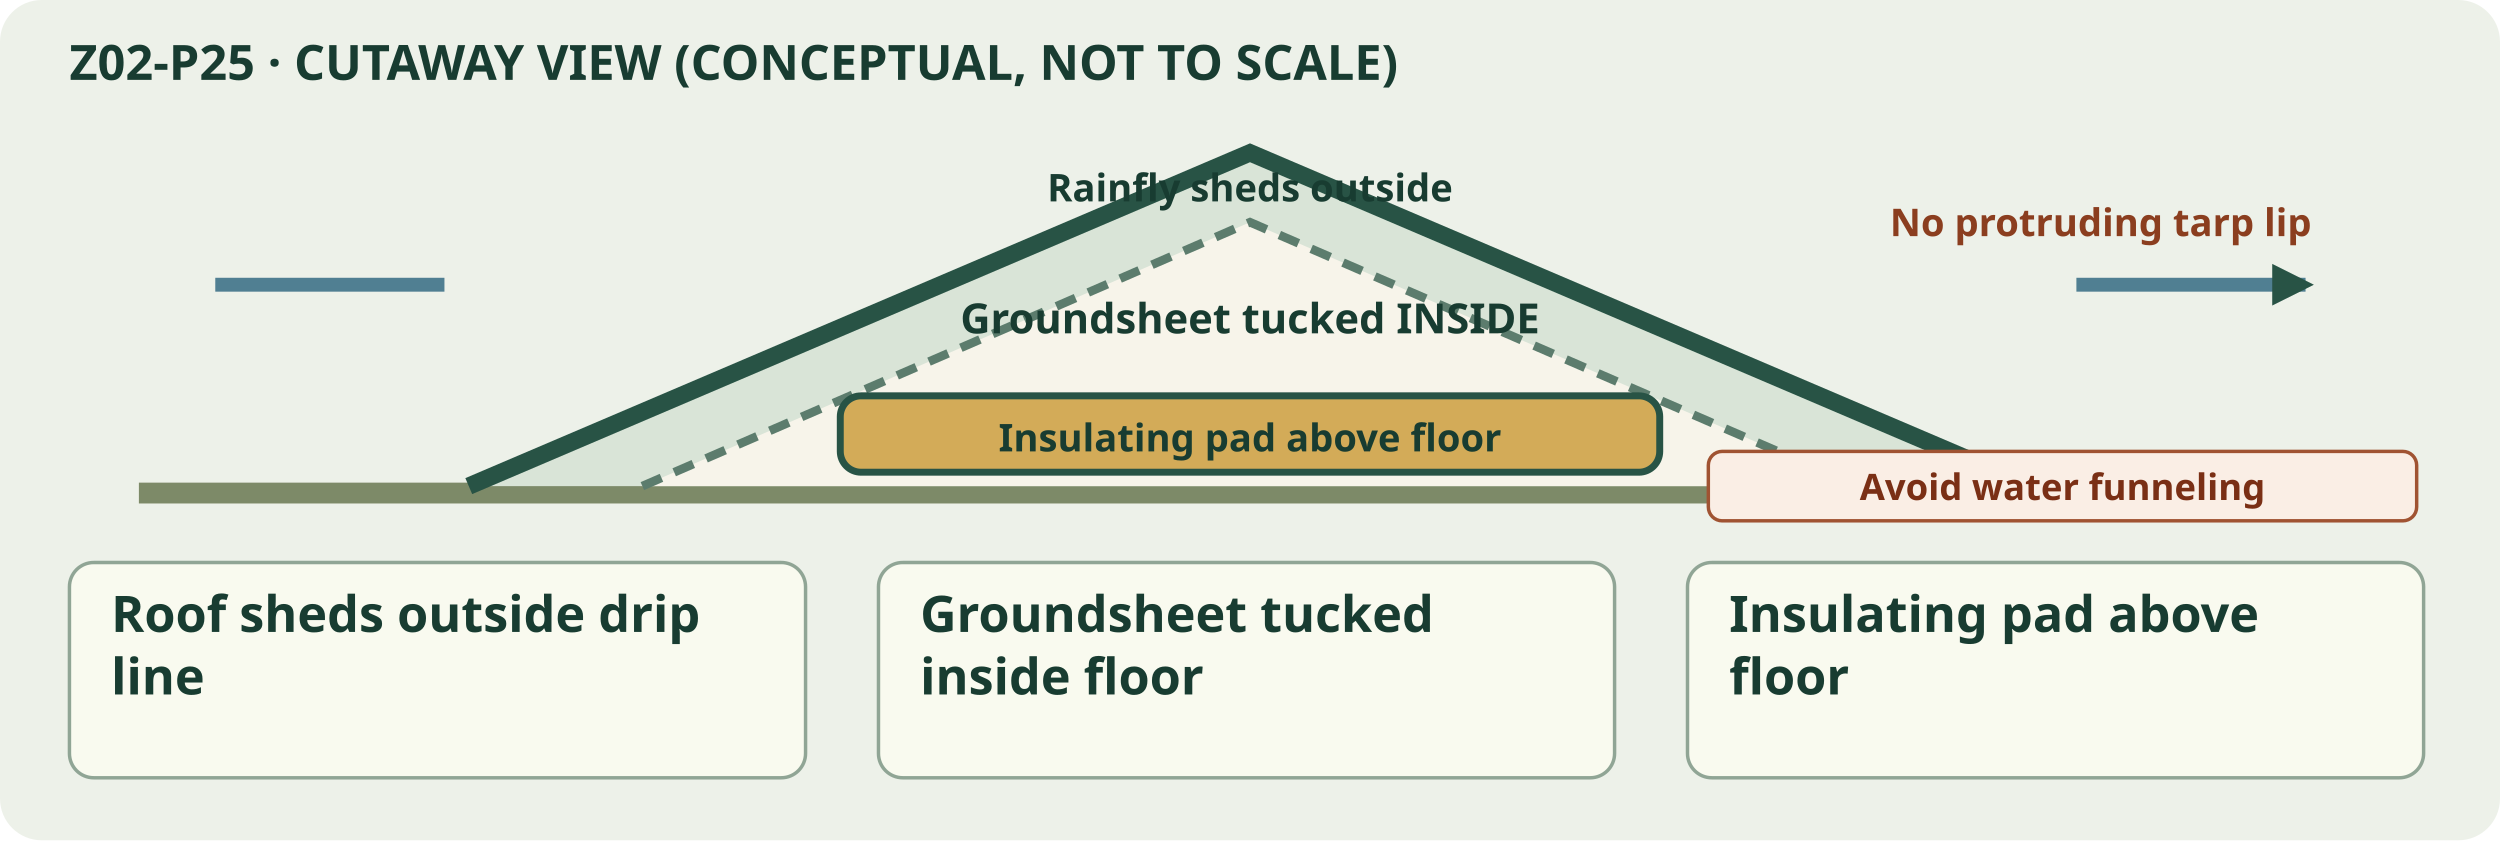
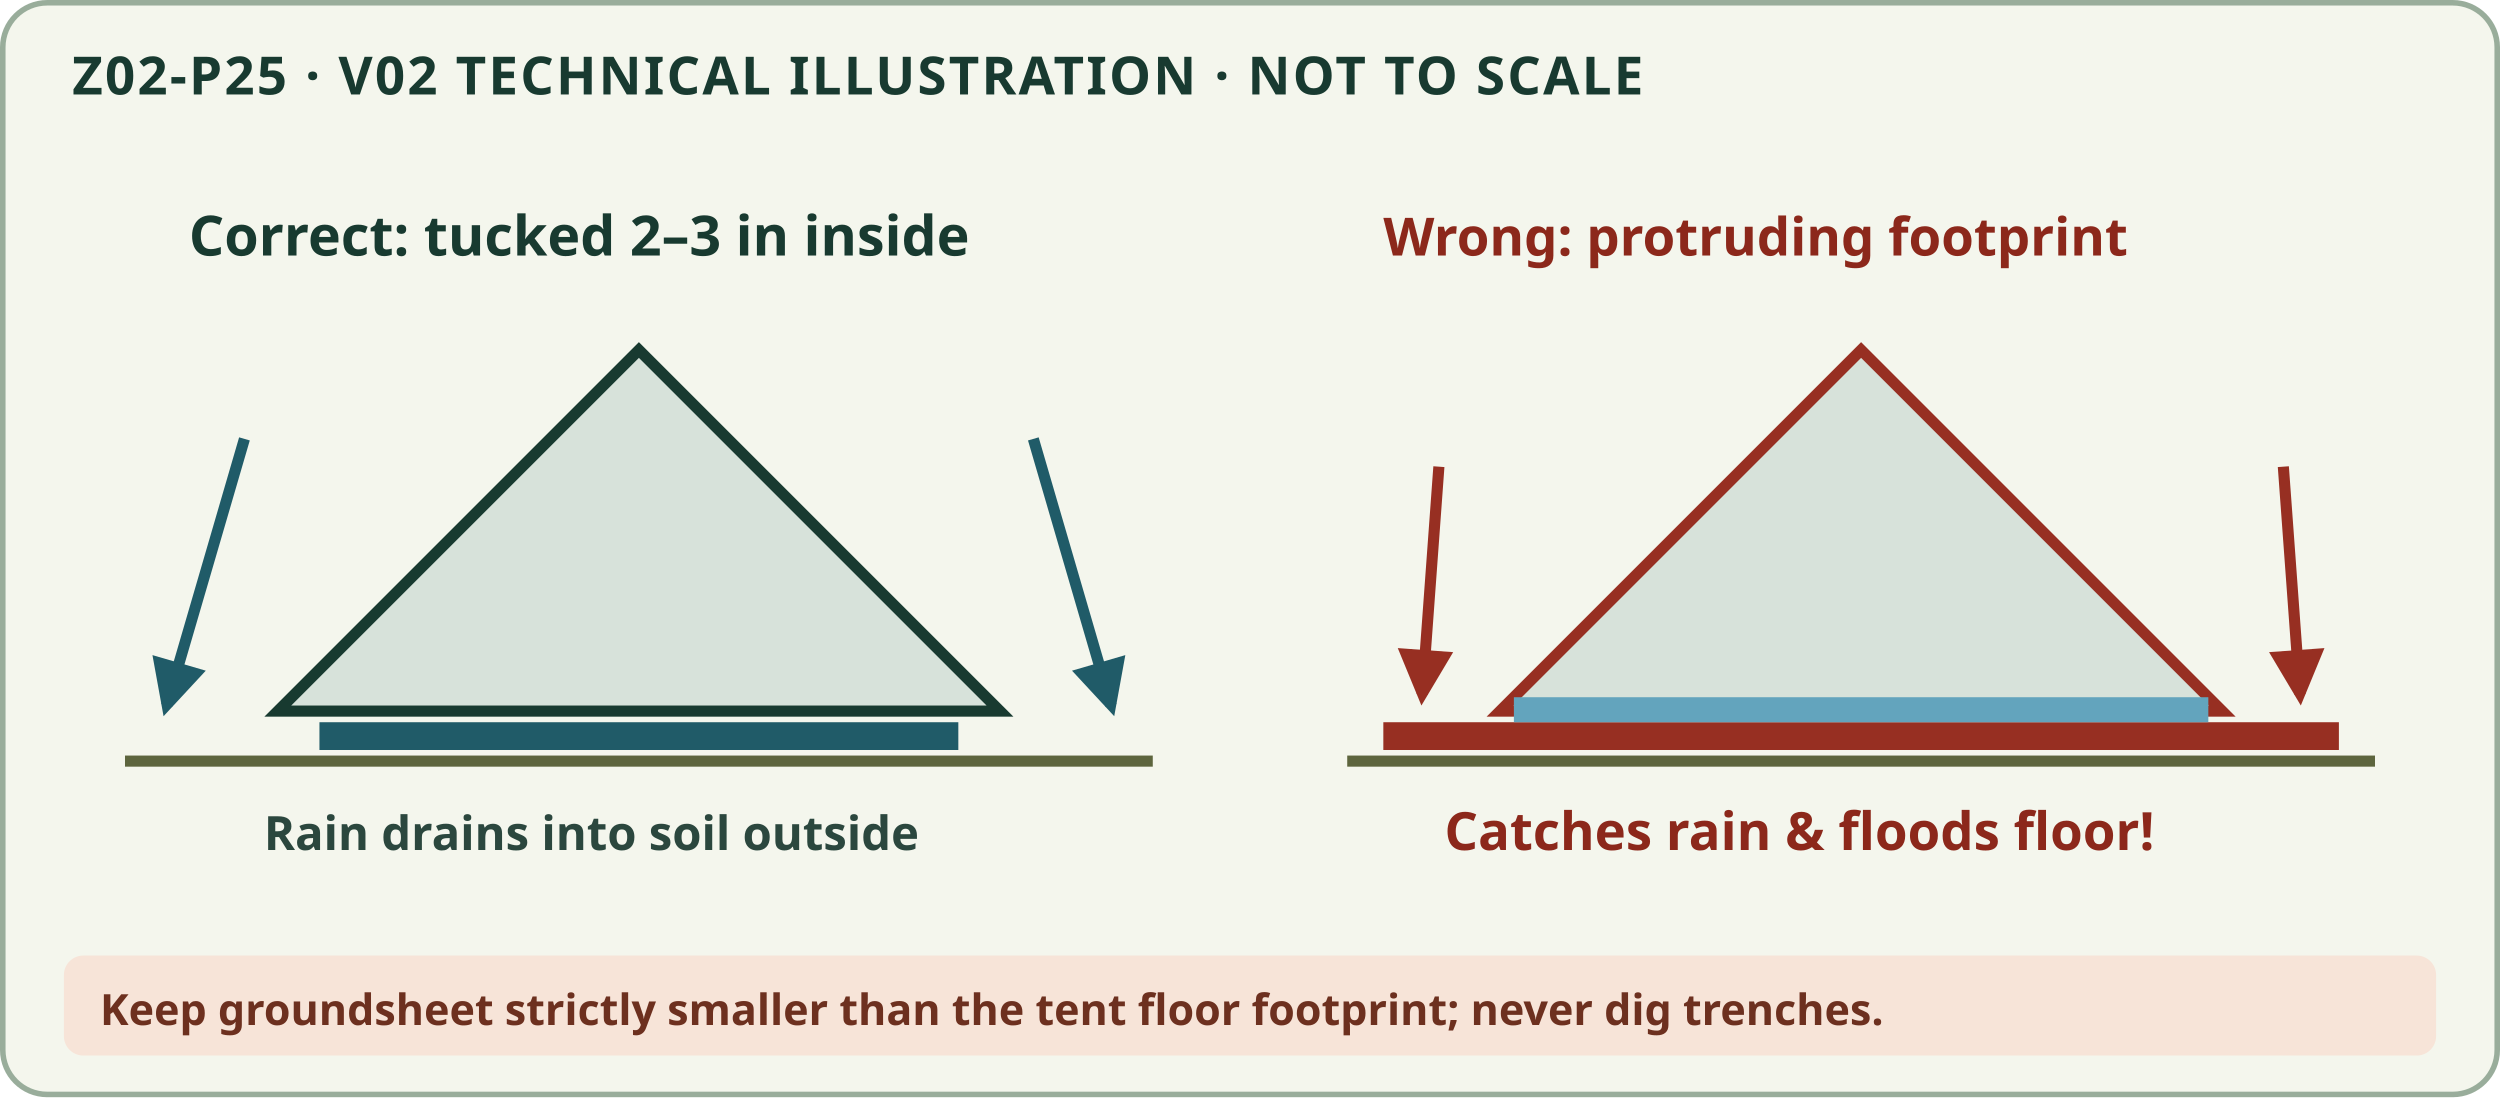
- <svg xmlns="http://www.w3.org/2000/svg" viewBox="0 0 720 242" role="img" aria-labelledby="title desc">
+ <svg xmlns="http://www.w3.org/2000/svg" class="v02-svg" viewBox="0 0 900 395" role="img" aria-labelledby="title desc">
  <defs>
-     <marker id="arrow" viewBox="0 0 10 10" markerWidth="3" markerHeight="3" refX="8" refY="5" orient="auto">
-       <path d="M0 0L10 5 0 10Z" fill="#285345" />
+     <marker id="arr" viewBox="0 0 10 10" refX="8" refY="5" markerWidth="5" markerHeight="5" orient="auto">
+       <path d="M0 0L10 5L0 10Z" fill="#205b68" />
+     </marker>
+     <marker id="arr-r" viewBox="0 0 10 10" refX="8" refY="5" markerWidth="5" markerHeight="5" orient="auto">
+       <path d="M0 0L10 5L0 10Z" fill="#972f22" />
+     </marker>
+     <marker id="arr-g" viewBox="0 0 10 10" refX="8" refY="5" markerWidth="5" markerHeight="5" orient="auto">
+       <path d="M0 0L10 5L0 10Z" fill="#183a30" />
    </marker>
  </defs>
-   <rect width="720" height="242" rx="12" fill="#edf1e9" />
-   <g font-family="system-ui,sans-serif" font-size="14.5" font-weight="650" fill="#183c31">
-     <text x="20" y="23" font-size="14" font-weight="700" fill="#183c31" text-anchor="start">Z02-P25 · CUTAWAY VIEW (CONCEPTUAL, NOT TO SCALE)</text>
-     <g id="cutaway-artwork">
-       <path d="M40 142h640" stroke="#7d8a68" stroke-width="6" />
-       <path d="M135 140L360 44l225 96" fill="#d9e4d7" stroke="#285345" stroke-width="5" />
-       <path d="M185 140L360 64l175 76" fill="#f7f4ea" stroke="#5c7c6d" stroke-width="2.5" stroke-dasharray="6 4" />
-       <rect x="242" y="114" width="236" height="22" rx="6" fill="#d3ab58" stroke="#285345" stroke-width="2" />
-       <path d="M62 82h66m470 0h66" stroke="#507f92" stroke-width="4" marker-end="url(#arrow)" />
-       <text x="360" y="58" font-size="11" font-weight="650" fill="#183c31" text-anchor="middle">Rainfly sheds outside</text>
-       <text x="360" y="96" font-size="12" font-weight="650" fill="#183c31" text-anchor="middle">Groundsheet tucked INSIDE</text>
-       <text x="360" y="130" font-size="11" font-weight="650" fill="#183c31" text-anchor="middle">Insulating pad above floor</text>
-       <text x="605" y="68" font-size="11" font-weight="650" fill="#8b3e1f" text-anchor="middle">No protruding tarp lip</text>
-       <rect x="492" y="130" width="204" height="20" rx="4" fill="#faeee5" stroke="#a05332" />
-       <text x="594" y="144" font-size="10.5" font-weight="650" fill="#7a2f15" text-anchor="middle">Avoid water funneling</text>
-     </g>
-     <g id="stage-panels">
-       <rect x="20" y="162" width="212" height="62" rx="7" fill="#f9faef" stroke="#90a595" />
-       <text x="32" y="182" font-size="14.5" font-weight="650" fill="#183c31" text-anchor="start">Roof sheds outside drip</text>
-       <text x="32" y="200" font-size="14.5" font-weight="650" fill="#183c31" text-anchor="start">line</text>
-       <rect x="253" y="162" width="212" height="62" rx="7" fill="#f9faef" stroke="#90a595" />
-       <text x="265" y="182" font-size="14.5" font-weight="650" fill="#183c31" text-anchor="start">Groundsheet tucked</text>
-       <text x="265" y="200" font-size="14.5" font-weight="650" fill="#183c31" text-anchor="start">inside floor</text>
-       <rect x="486" y="162" width="212" height="62" rx="7" fill="#f9faef" stroke="#90a595" />
-       <text x="498" y="182" font-size="14.5" font-weight="650" fill="#183c31" text-anchor="start">Insulating pad above</text>
-       <text x="498" y="200" font-size="14.5" font-weight="650" fill="#183c31" text-anchor="start">floor</text>
-     </g>
+   <style>.v02-svg text{font-family:system-ui,sans-serif;font-size:20px;font-weight:650;fill:#183a30}.v02-svg .sm{font-size:17px;font-weight:600;fill:#2b473e}.v02-svg .warn{font-size:19px;font-weight:700;fill:#8c281b}.v02-svg .heading{font-size:19px;letter-spacing:0.8px;font-weight:750;fill:#183a30}.v02-svg .guard{font-size:15.5px;font-weight:650;fill:#6d301f}.v02-svg .leader{fill:none;stroke:#365c50;stroke-width:2.5}.v02-svg .flow{fill:none;stroke:#205b68;stroke-width:4;marker-end:url(#arr)}.v02-svg .rflow{fill:none;stroke:#972f22;stroke-width:4;marker-end:url(#arr-r)}.v02-svg .gflow{fill:none;stroke:#183a30;stroke-width:3.5;marker-end:url(#arr-g)}.v02-svg .dash{fill:none;stroke:#365c50;stroke-width:2.5;stroke-dasharray:10 7}</style>
+   <rect x="1" y="1" width="898" height="393" rx="16" fill="#f4f6ed" stroke="#99ad9b" stroke-width="2" />
+   <text class="heading" x="26" y="34">Z02-P25 · V02 TECHNICAL ILLUSTRATION · NOT TO SCALE</text>
+   <g id="v02-artwork">
+     <line x1="45" y1="274" x2="415" y2="274" stroke="#5d653e" stroke-width="4" />
+     <polygon points="100,256 230,126 360,256" fill="#d7e2da" stroke="#183a30" stroke-width="4" />
+     <rect x="115" y="260" width="230" height="10" fill="#205b68" />
+     <path class="flow" d="M88 158l-28 96" />
+     <path class="flow" d="M372 158l28 96" />
+     <text x="68" y="92">Correct: tucked 2–3 in inside</text>
+     <text class="sm" x="95" y="306">Rain drains into soil outside</text>
+     <line x1="485" y1="274" x2="855" y2="274" stroke="#5d653e" stroke-width="4" />
+     <polygon points="540,256 670,126 800,256" fill="#d7e2da" stroke="#972f22" stroke-width="4" />
+     <rect x="498" y="260" width="344" height="10" fill="#972f22" />
+     <rect x="545" y="251" width="250" height="9" fill="#63a4bd" />
+     <path class="rflow" d="M518 168l-6 82" />
+     <path class="rflow" d="M822 168l6 82" />
+     <text class="warn" x="498" y="92">Wrong: protruding footprint</text>
+     <text class="warn" x="520" y="306">Catches rain &amp; floods floor!</text>
  </g>
+   <rect x="23" y="344" width="854" height="36" rx="7" fill="#f7e4d8" />
+   <text class="guard" x="36" y="369">Keep groundsheet strictly smaller than the tent floor footprint; never dig trenches.</text>
</svg>
